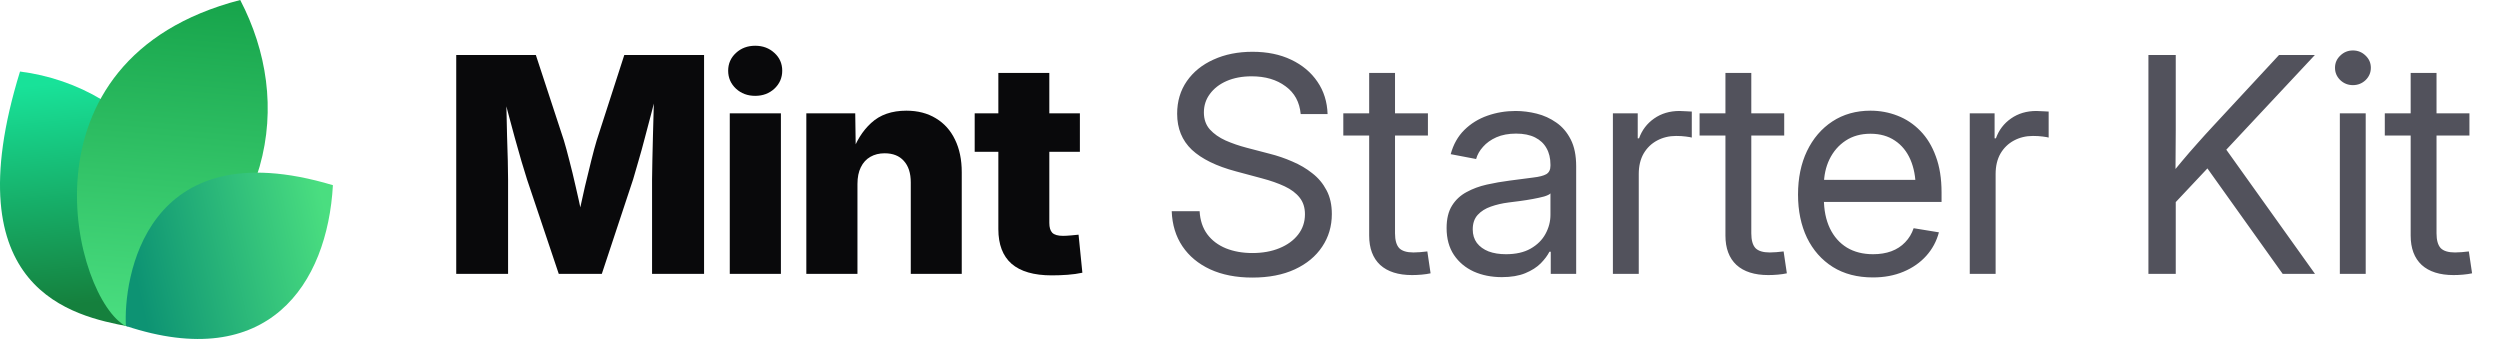
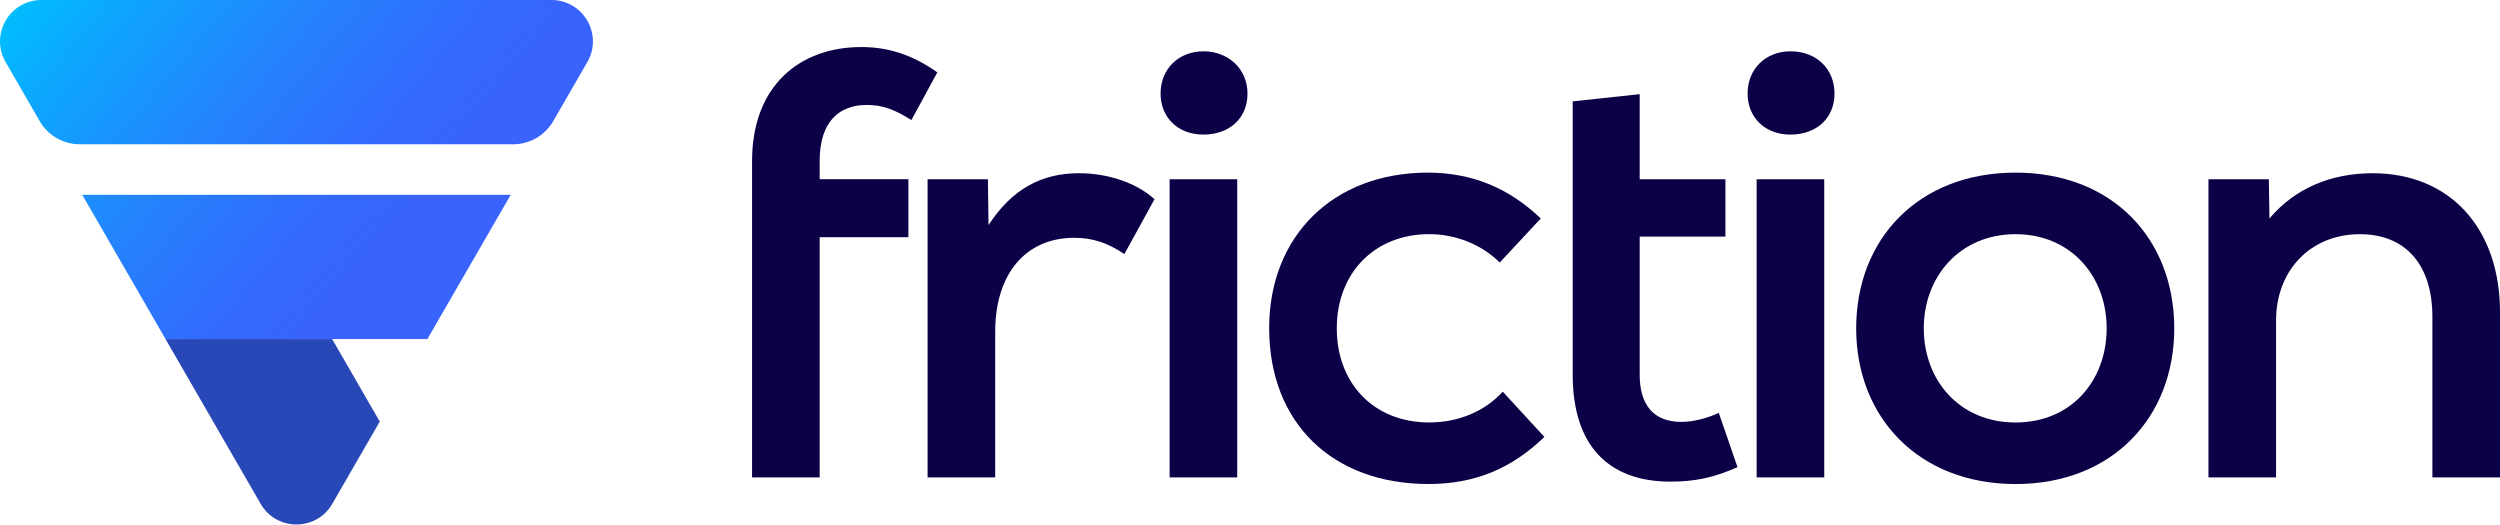
- <svg xmlns="http://www.w3.org/2000/svg" width="177" height="24" viewBox="0 0 177 24" fill="none">
-   <path d="M9.061 23.108C5.268 22.377 -3.391 20.627 1.417 5.064C9.634 6.099 16.973 14.064 9.061 23.108Z" fill="url(#paint0_linear_17557_2020)" />
-   <path d="M8.919 23.094C5.276 21.222 0.784 4.209 17.007 0C20.757 7.193 19.621 16.545 8.919 23.094Z" fill="url(#paint1_linear_17557_2020)" />
-   <path d="M8.914 23.079C8.735 19.882 10.159 9.085 23.57 13.111C23.181 20.123 18.984 26.418 8.914 23.079Z" fill="url(#paint2_linear_17557_2020)" />
-   <path d="M32.301 19.392V3.894H37.938L39.925 9.948C40.036 10.315 40.164 10.787 40.31 11.362C40.462 11.938 40.611 12.552 40.757 13.204C40.91 13.855 41.048 14.483 41.173 15.086C41.305 15.682 41.412 16.192 41.495 16.615H40.695C40.771 16.192 40.871 15.682 40.996 15.086C41.128 14.49 41.267 13.866 41.412 13.214C41.565 12.562 41.714 11.948 41.86 11.373C42.005 10.79 42.133 10.315 42.244 9.948L44.2 3.894H49.848V19.392H46.166V12.704C46.166 12.357 46.173 11.917 46.187 11.383C46.2 10.849 46.214 10.27 46.228 9.646C46.249 9.022 46.266 8.391 46.28 7.753C46.301 7.115 46.311 6.519 46.311 5.964H46.623C46.485 6.561 46.332 7.181 46.166 7.826C45.999 8.471 45.833 9.102 45.666 9.719C45.507 10.336 45.351 10.901 45.198 11.414C45.053 11.928 44.928 12.357 44.824 12.704L42.608 19.392H39.561L37.314 12.704C37.203 12.357 37.072 11.928 36.919 11.414C36.773 10.901 36.614 10.34 36.441 9.729C36.274 9.112 36.104 8.481 35.931 7.836C35.764 7.192 35.608 6.567 35.463 5.964H35.827C35.834 6.512 35.844 7.105 35.858 7.743C35.872 8.374 35.886 9.005 35.9 9.636C35.92 10.26 35.938 10.839 35.952 11.373C35.965 11.907 35.972 12.351 35.972 12.704V19.392H32.301ZM51.668 19.392V8.024H55.288V19.392H51.668ZM53.468 6.786C52.927 6.786 52.473 6.616 52.105 6.276C51.738 5.93 51.554 5.507 51.554 5.007C51.554 4.508 51.738 4.088 52.105 3.749C52.473 3.409 52.927 3.239 53.468 3.239C54.009 3.239 54.463 3.409 54.83 3.749C55.198 4.082 55.382 4.501 55.382 5.007C55.382 5.507 55.198 5.93 54.83 6.276C54.463 6.616 54.009 6.786 53.468 6.786ZM60.708 13.027V19.392H57.088V8.024H60.551L60.593 10.967H60.281C60.593 10.024 61.061 9.268 61.685 8.7C62.309 8.124 63.138 7.836 64.171 7.836C64.975 7.836 65.672 8.017 66.262 8.377C66.851 8.731 67.302 9.234 67.614 9.885C67.933 10.537 68.092 11.307 68.092 12.194V19.392H64.483V12.912C64.483 12.26 64.32 11.754 63.994 11.394C63.675 11.033 63.221 10.853 62.632 10.853C62.25 10.853 61.914 10.936 61.623 11.102C61.332 11.269 61.106 11.515 60.947 11.841C60.787 12.16 60.708 12.555 60.708 13.027ZM76.456 8.024V10.749H69.008V8.024H76.456ZM70.683 5.163H74.292V15.783C74.292 16.102 74.361 16.334 74.5 16.48C74.646 16.625 74.899 16.698 75.259 16.698C75.405 16.698 75.596 16.688 75.831 16.667C76.074 16.646 76.251 16.629 76.362 16.615L76.632 19.309C76.313 19.378 75.963 19.427 75.582 19.455C75.207 19.482 74.836 19.496 74.469 19.496C73.2 19.496 72.25 19.222 71.619 18.674C70.995 18.127 70.683 17.308 70.683 16.22V5.163Z" fill="#09090B" />
-   <path d="M88.667 19.652C87.523 19.652 86.528 19.458 85.682 19.07C84.843 18.681 84.188 18.137 83.716 17.437C83.245 16.736 82.992 15.908 82.957 14.951H84.933C84.968 15.596 85.148 16.14 85.474 16.584C85.8 17.021 86.24 17.354 86.795 17.582C87.35 17.804 87.974 17.915 88.667 17.915C89.388 17.915 90.026 17.801 90.581 17.572C91.143 17.343 91.583 17.024 91.902 16.615C92.228 16.199 92.391 15.717 92.391 15.169C92.391 14.698 92.266 14.306 92.017 13.994C91.767 13.675 91.413 13.408 90.956 13.193C90.498 12.978 89.954 12.787 89.323 12.621L87.502 12.132C86.123 11.765 85.082 11.255 84.382 10.603C83.689 9.944 83.342 9.095 83.342 8.055C83.342 7.174 83.571 6.404 84.028 5.746C84.486 5.087 85.117 4.577 85.921 4.217C86.726 3.849 87.645 3.666 88.678 3.666C89.718 3.666 90.63 3.853 91.413 4.227C92.204 4.602 92.824 5.122 93.275 5.787C93.726 6.446 93.965 7.209 93.993 8.076H92.089C92.013 7.23 91.656 6.574 91.018 6.11C90.387 5.638 89.586 5.403 88.615 5.403C87.95 5.403 87.36 5.513 86.847 5.735C86.341 5.957 85.946 6.262 85.661 6.651C85.377 7.032 85.235 7.469 85.235 7.961C85.235 8.447 85.377 8.849 85.661 9.168C85.946 9.48 86.317 9.74 86.774 9.948C87.232 10.149 87.724 10.319 88.251 10.457L89.884 10.884C90.439 11.023 90.977 11.206 91.496 11.435C92.023 11.657 92.495 11.934 92.911 12.267C93.334 12.593 93.67 12.995 93.92 13.474C94.17 13.945 94.294 14.504 94.294 15.149C94.294 16.015 94.066 16.788 93.608 17.468C93.157 18.148 92.512 18.681 91.673 19.07C90.834 19.458 89.832 19.652 88.667 19.652ZM101.097 8.024V9.594H95.106V8.024H101.097ZM96.937 5.163H98.767V16.521C98.767 17 98.865 17.347 99.059 17.562C99.26 17.77 99.6 17.874 100.078 17.874C100.21 17.874 100.366 17.867 100.546 17.853C100.733 17.832 100.903 17.815 101.056 17.801L101.285 19.351C101.097 19.392 100.886 19.423 100.65 19.444C100.414 19.465 100.189 19.475 99.974 19.475C98.996 19.475 98.244 19.236 97.717 18.758C97.197 18.272 96.937 17.579 96.937 16.677V5.163ZM106.33 19.621C105.595 19.621 104.932 19.489 104.343 19.226C103.754 18.955 103.285 18.564 102.939 18.05C102.592 17.53 102.419 16.896 102.419 16.147C102.419 15.495 102.547 14.965 102.804 14.556C103.06 14.146 103.403 13.828 103.833 13.599C104.263 13.363 104.742 13.186 105.269 13.068C105.796 12.95 106.333 12.857 106.881 12.787C107.574 12.69 108.132 12.617 108.555 12.569C108.978 12.52 109.287 12.441 109.481 12.33C109.675 12.212 109.772 12.014 109.772 11.737V11.654C109.772 11.203 109.679 10.815 109.492 10.489C109.311 10.163 109.041 9.91 108.68 9.729C108.32 9.549 107.872 9.459 107.338 9.459C106.805 9.459 106.34 9.546 105.945 9.719C105.556 9.892 105.241 10.118 104.998 10.395C104.755 10.665 104.593 10.953 104.509 11.258L102.71 10.915C102.897 10.222 103.22 9.65 103.677 9.199C104.135 8.748 104.679 8.412 105.31 8.19C105.941 7.968 106.607 7.857 107.307 7.857C107.8 7.857 108.295 7.92 108.795 8.044C109.301 8.169 109.765 8.381 110.188 8.679C110.611 8.97 110.951 9.369 111.208 9.875C111.464 10.374 111.593 11.005 111.593 11.768V19.392H109.793V17.822H109.7C109.568 18.085 109.363 18.359 109.086 18.643C108.809 18.921 108.444 19.153 107.994 19.34C107.543 19.527 106.988 19.621 106.33 19.621ZM106.621 17.998C107.321 17.998 107.904 17.867 108.368 17.603C108.84 17.333 109.19 16.986 109.419 16.563C109.654 16.133 109.772 15.682 109.772 15.211V13.692C109.703 13.769 109.554 13.841 109.325 13.911C109.096 13.973 108.829 14.032 108.524 14.088C108.226 14.143 107.921 14.192 107.609 14.233C107.304 14.275 107.033 14.309 106.798 14.337C106.354 14.393 105.938 14.49 105.549 14.628C105.168 14.76 104.86 14.954 104.624 15.211C104.388 15.467 104.27 15.811 104.27 16.241C104.27 16.615 104.367 16.934 104.561 17.198C104.762 17.461 105.04 17.662 105.393 17.801C105.747 17.933 106.156 17.998 106.621 17.998ZM114.193 19.392V8.024H115.951V9.792H116.045C116.253 9.209 116.61 8.741 117.116 8.388C117.622 8.034 118.219 7.857 118.905 7.857C119.058 7.857 119.217 7.864 119.384 7.878C119.55 7.885 119.682 7.892 119.779 7.899V9.74C119.716 9.719 119.578 9.695 119.363 9.667C119.155 9.639 118.922 9.625 118.666 9.625C118.174 9.625 117.726 9.733 117.324 9.948C116.922 10.163 116.603 10.471 116.367 10.874C116.138 11.276 116.024 11.758 116.024 12.319V19.392H114.193ZM126.322 8.024V9.594H120.33V8.024H126.322ZM122.161 5.163H123.992V16.521C123.992 17 124.089 17.347 124.283 17.562C124.484 17.77 124.824 17.874 125.302 17.874C125.434 17.874 125.59 17.867 125.77 17.853C125.958 17.832 126.127 17.815 126.28 17.801L126.509 19.351C126.322 19.392 126.11 19.423 125.874 19.444C125.639 19.465 125.413 19.475 125.198 19.475C124.221 19.475 123.468 19.236 122.941 18.758C122.421 18.272 122.161 17.579 122.161 16.677V5.163ZM132.604 19.642C131.502 19.642 130.555 19.396 129.765 18.903C128.974 18.404 128.364 17.714 127.934 16.834C127.511 15.946 127.3 14.927 127.3 13.775C127.3 12.611 127.511 11.584 127.934 10.697C128.364 9.802 128.964 9.102 129.734 8.596C130.51 8.089 131.408 7.836 132.428 7.836C133.1 7.836 133.738 7.954 134.341 8.19C134.952 8.426 135.489 8.783 135.954 9.261C136.425 9.74 136.793 10.343 137.056 11.071C137.327 11.792 137.462 12.645 137.462 13.63V14.296H128.433V12.735H136.463L135.631 13.297C135.631 12.541 135.506 11.876 135.257 11.3C135.007 10.725 134.643 10.277 134.165 9.958C133.686 9.632 133.107 9.469 132.428 9.469C131.748 9.469 131.162 9.632 130.67 9.958C130.177 10.284 129.796 10.725 129.526 11.279C129.262 11.827 129.13 12.441 129.13 13.12V14.046C129.13 14.864 129.273 15.572 129.557 16.168C129.841 16.757 130.243 17.211 130.763 17.53C131.283 17.842 131.901 17.998 132.615 17.998C133.093 17.998 133.523 17.929 133.905 17.79C134.293 17.645 134.619 17.433 134.882 17.156C135.153 16.879 135.354 16.546 135.486 16.157L137.275 16.449C137.108 17.08 136.81 17.634 136.38 18.113C135.95 18.591 135.413 18.966 134.768 19.236C134.123 19.507 133.402 19.642 132.604 19.642ZM139.459 19.392V8.024H141.217V9.792H141.311C141.519 9.209 141.876 8.741 142.382 8.388C142.888 8.034 143.485 7.857 144.171 7.857C144.324 7.857 144.483 7.864 144.649 7.878C144.816 7.885 144.948 7.892 145.045 7.899V9.74C144.982 9.719 144.844 9.695 144.629 9.667C144.421 9.639 144.188 9.625 143.932 9.625C143.439 9.625 142.992 9.733 142.59 9.948C142.188 10.163 141.869 10.471 141.633 10.874C141.404 11.276 141.29 11.758 141.29 12.319V19.392H139.459ZM153.429 14.961V12.715C153.783 12.257 154.136 11.82 154.49 11.404C154.844 10.981 155.204 10.565 155.572 10.156C155.939 9.74 156.314 9.327 156.695 8.918L161.355 3.894H163.893L157.277 10.967H157.184L153.429 14.961ZM152.108 19.392V3.894H154.043V9.241L154.022 12.559L154.043 13.505V19.392H152.108ZM161.615 19.392L155.967 11.477L157.173 9.969L163.903 19.392H161.615ZM165.661 19.392V8.024H167.492V19.392H165.661ZM166.587 6.027C166.24 6.027 165.942 5.909 165.692 5.673C165.443 5.43 165.318 5.139 165.318 4.799C165.318 4.459 165.443 4.172 165.692 3.936C165.942 3.693 166.24 3.572 166.587 3.572C166.934 3.572 167.232 3.693 167.482 3.936C167.731 4.172 167.856 4.459 167.856 4.799C167.856 5.139 167.731 5.43 167.482 5.673C167.232 5.909 166.934 6.027 166.587 6.027ZM174.836 8.024V9.594H168.844V8.024H174.836ZM170.675 5.163H172.506V16.521C172.506 17 172.603 17.347 172.797 17.562C172.998 17.77 173.338 17.874 173.816 17.874C173.948 17.874 174.104 17.867 174.284 17.853C174.472 17.832 174.641 17.815 174.794 17.801L175.023 19.351C174.836 19.392 174.624 19.423 174.388 19.444C174.153 19.465 173.927 19.475 173.712 19.475C172.735 19.475 171.982 19.236 171.455 18.758C170.935 18.272 170.675 17.579 170.675 16.677V5.163Z" fill="#52525C" />
+ <svg xmlns="http://www.w3.org/2000/svg" xmlns:xlink="http://www.w3.org/1999/xlink" id="Layer_1" data-name="Layer 1" viewBox="0 0 761.04 159.66">
  <defs>
-     <linearGradient id="paint0_linear_17557_2020" x1="3.776" y1="5.916" x2="5.232" y2="21.559" gradientUnits="userSpaceOnUse">
-       <stop stop-color="#18E299" />
-       <stop offset="1" stop-color="#15803D" />
+     <style>
+       .cls-1 {
+         fill: url(#linear-gradient-2);
+       }
+ 
+       .cls-2 {
+         fill: #0a0146;
+       }
+ 
+       .cls-3 {
+         fill: #2948b8;
+       }
+ 
+       .cls-4 {
+         fill: url(#linear-gradient);
+       }
+     </style>
+     <linearGradient id="linear-gradient" x1="32.83" y1="-30.28" x2="132.97" y2="52.78" gradientUnits="userSpaceOnUse">
+       <stop offset="0" stop-color="#01bcff" />
+       <stop offset=".16" stop-color="#0ca8fe" />
+       <stop offset=".52" stop-color="#2483fd" />
+       <stop offset=".82" stop-color="#326bfd" />
+       <stop offset="1" stop-color="#3863fd" />
    </linearGradient>
-     <linearGradient id="paint1_linear_17557_2020" x1="12.171" y1="-0.718" x2="10.19" y2="22.983" gradientUnits="userSpaceOnUse">
-       <stop stop-color="#16A34A" />
-       <stop offset="1" stop-color="#4ADE80" />
-     </linearGradient>
-     <linearGradient id="paint2_linear_17557_2020" x1="23.133" y1="15.353" x2="9.338" y2="18.52" gradientUnits="userSpaceOnUse">
-       <stop stop-color="#4ADE80" />
-       <stop offset="1" stop-color="#0D9373" />
-     </linearGradient>
+     <linearGradient id="linear-gradient-2" x1="6.59" y1="1.35" x2="106.73" y2="84.42" xlink:href="#linear-gradient" />
  </defs>
+   <g>
+     <path class="cls-4" d="M178.78,18.91l-10.38,17.98c-2.51,4.35-7.16,7.03-12.18,7.03H24.27c-5.02,0-9.67-2.68-12.18-7.03L1.71,18.91C-3.14,10.51,2.92,0,12.63,0h155.24c9.71,0,15.77,10.51,10.92,18.91Z" />
+     <polygon class="cls-1" points="155.47 59.3 130.1 103.22 50.39 103.22 25.03 59.3 155.47 59.3" />
+     <path class="cls-3" d="M115.61,128.33l-14.44,25.02c-4.85,8.41-16.99,8.41-21.84,0l-28.94-50.13h50.72l14.5,25.11Z" />
+   </g>
+   <g>
+     <path class="cls-2" d="M249.52,49.05v5.51h27.01v17.64h-27.01v73.12h-20.58V49.05c0-23.15,14.7-34.73,33.25-34.73,8.27,0,15.62,2.39,23.15,7.72l-7.9,14.51c-4.96-3.13-8.64-4.6-13.6-4.6-8.45,0-14.33,5.14-14.33,17.09Z" />
+     <path class="cls-2" d="M351.46,60.63l-9.19,16.72c-5.14-3.49-9.74-4.96-15.25-4.96-14.7,0-24.07,10.84-24.07,28.66v44.28h-20.58V54.57h18.37l.18,13.96c7.17-11.02,16.17-15.8,27.56-15.8,8.82,0,17.46,2.94,22.97,7.9Z" />
+     <path class="cls-2" d="M353.3,28.48c0-7.53,5.51-12.86,13.05-12.86s13.41,5.33,13.41,12.86-5.51,12.49-13.41,12.49-13.05-5.33-13.05-12.49ZM356.05,54.57h20.58v90.76h-20.58V54.57Z" />
+     <path class="cls-2" d="M386.35,99.95c0-28.11,19.47-47.4,48.32-47.4,13.23,0,24.62,4.59,34.36,13.96l-12.49,13.41c-5.51-5.51-13.41-8.64-21.49-8.64-16.54,0-28.11,11.76-28.11,28.66s11.39,28.66,28.11,28.66c8.82,0,16.9-3.31,22.41-9.37l12.68,13.78c-10.1,9.74-21.31,14.33-35.28,14.33-29.4,0-48.5-18.74-48.5-47.4Z" />
+     <path class="cls-2" d="M528.91,142.21c-6.98,3.12-12.86,4.41-20.39,4.41-18.74,0-29.76-10.84-29.76-32.52V30.86l20.39-2.2v25.91h26.09v17.45h-26.09v42.08c0,9.18,4.23,14.33,12.68,14.33,3.67,0,7.9-1.1,11.39-2.76l5.7,16.54Z" />
+     <path class="cls-2" d="M532,28.48c0-7.53,5.51-12.86,13.04-12.86,7.9,0,13.41,5.33,13.41,12.86s-5.51,12.49-13.41,12.49-13.04-5.33-13.04-12.49ZM534.75,54.57h20.58v90.76h-20.58V54.57Z" />
+     <path class="cls-2" d="M565.05,99.95c0-27.19,18.93-47.4,48.51-47.4s48.32,20.21,48.32,47.4-18.93,47.4-48.32,47.4-48.51-20.21-48.51-47.4ZM641.3,99.95c0-15.8-10.84-28.66-27.74-28.66s-27.93,12.86-27.93,28.66,10.84,28.66,27.93,28.66,27.74-12.86,27.74-28.66Z" />
+     <path class="cls-2" d="M761.04,95.17v50.16h-20.58v-48.87c0-15.99-8.27-25.17-22.05-25.17-15.06,0-25.54,11.02-25.54,26.27v47.77h-20.58V54.57h18.38l.19,11.94c7.72-9.18,18.74-13.78,31.42-13.78,23.34,0,38.77,16.54,38.77,42.44Z" />
+   </g>
</svg>
